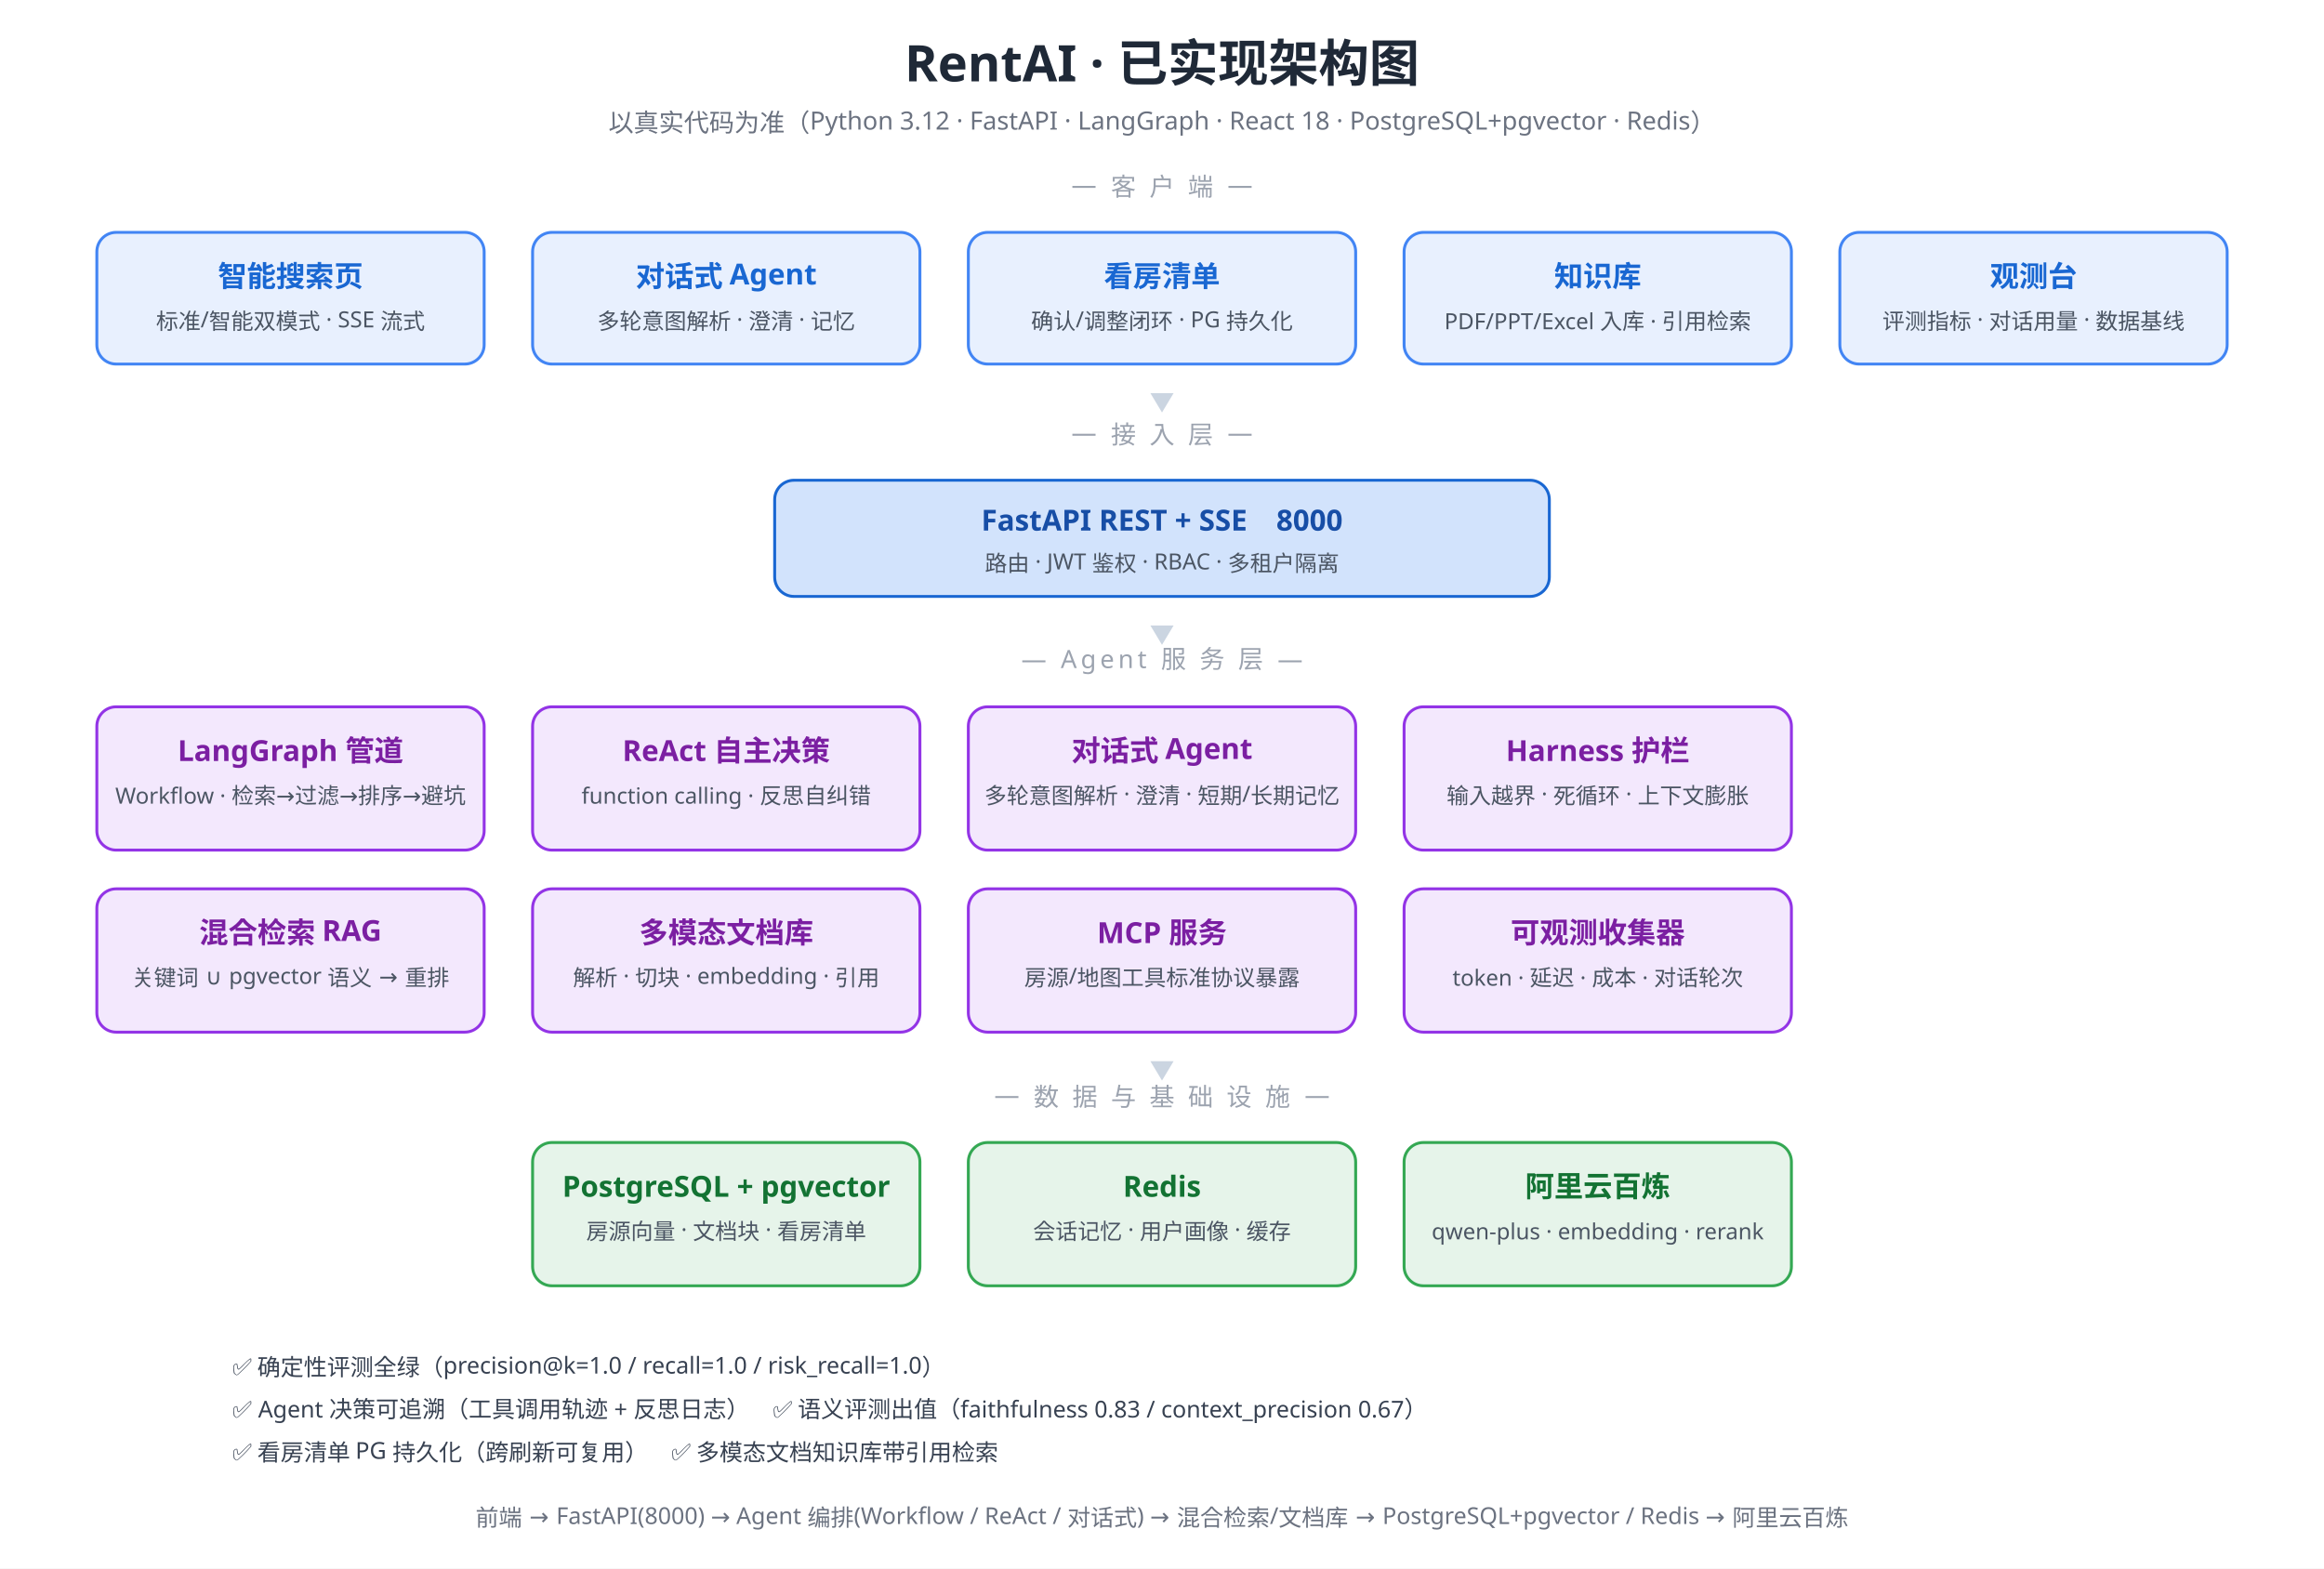
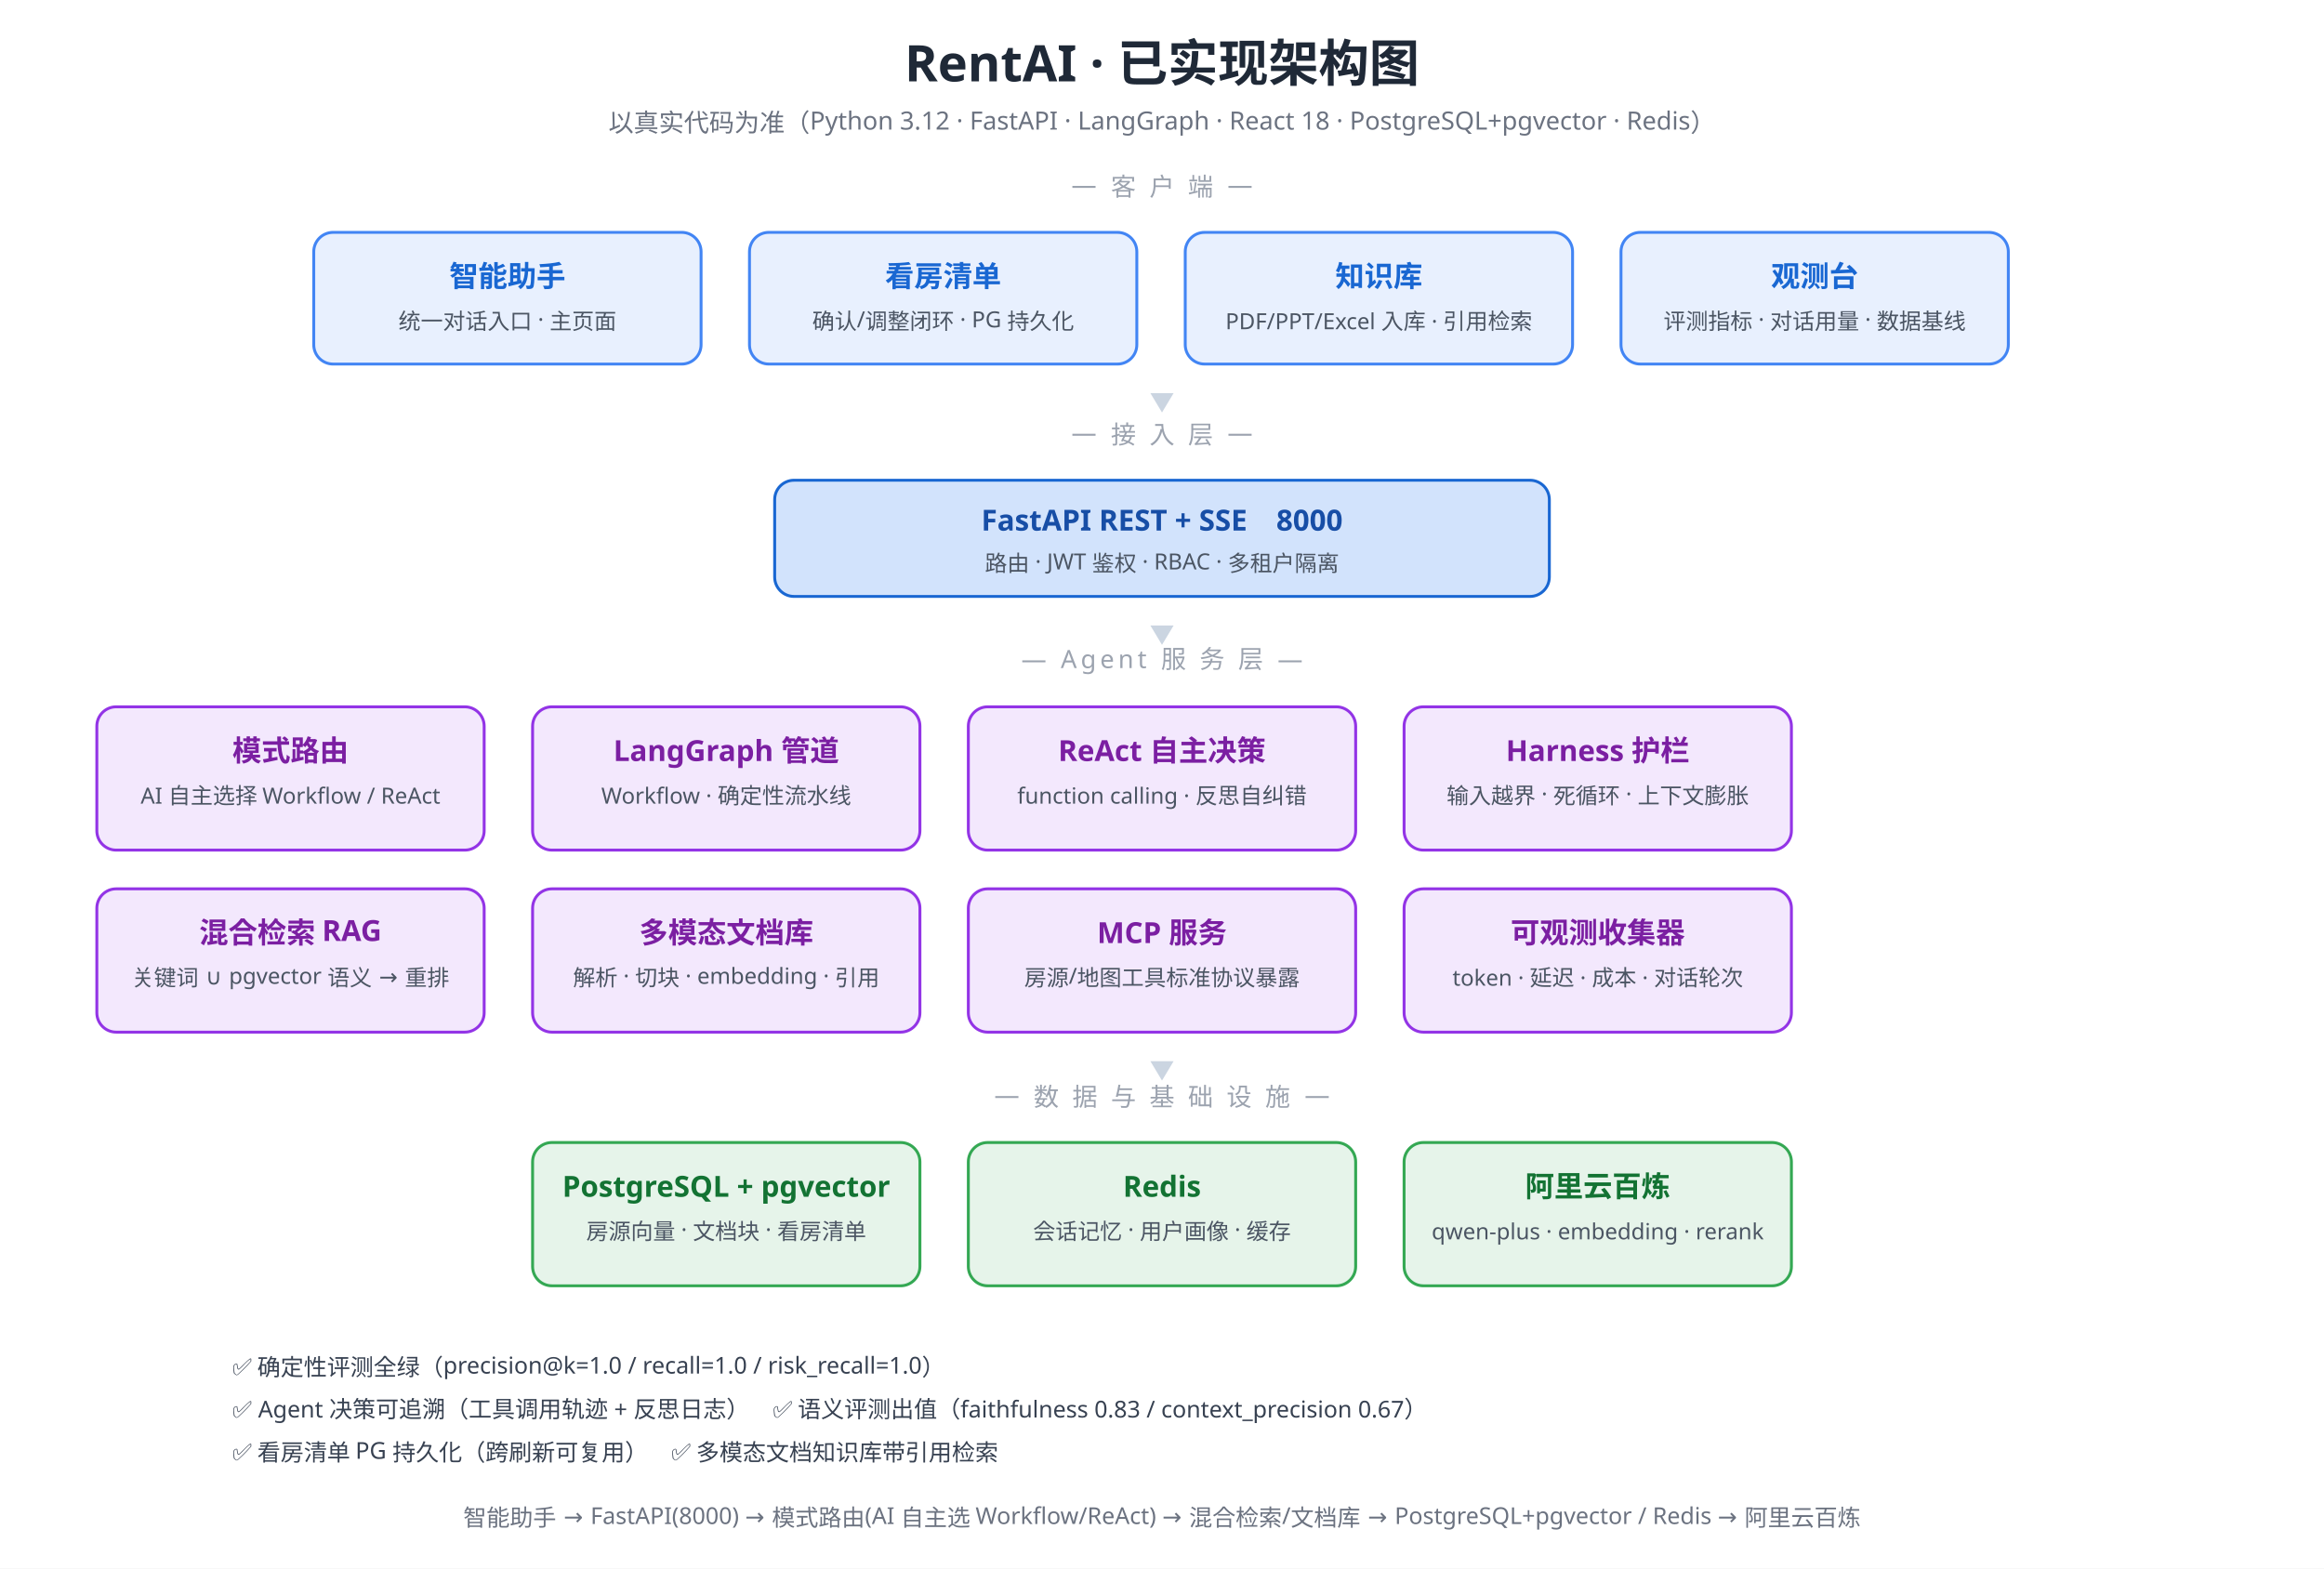
<svg xmlns="http://www.w3.org/2000/svg" viewBox="0 0 1200 810" width="100%" font-family="'PingFang SC','Microsoft YaHei',system-ui,sans-serif">
  <rect width="1200" height="810" fill="#ffffff" />
  <text x="600" y="42" text-anchor="middle" font-size="26" font-weight="bold" fill="#1f2937">RentAI · 已实现架构图</text>
  <text x="600" y="68" text-anchor="middle" font-size="13" fill="#6b7280">以真实代码为准（Python 3.12 · FastAPI · LangGraph · React 18 · PostgreSQL+pgvector · Redis）</text>
  <g font-size="13" fill="#9ca3af" letter-spacing="2">
    <text x="600" y="100" text-anchor="middle">— 客 户 端 —</text>
    <text x="600" y="228" text-anchor="middle">— 接 入 层 —</text>
    <text x="600" y="345" text-anchor="middle">— Agent 服 务 层 —</text>
    <text x="600" y="570" text-anchor="middle">— 数 据 与 基 础 设 施 —</text>
  </g>
  <g fill="#cbd5e1">
    <polygon points="594,203 606,203 600,213" />
    <polygon points="594,323 606,323 600,333" />
    <polygon points="594,548 606,548 600,558" />
  </g>
  <g>
-     <rect x="50" y="120" width="200" height="68" rx="10" fill="#e8f0fe" stroke="#4285f4" stroke-width="1.5" />
-     <rect x="275" y="120" width="200" height="68" rx="10" fill="#e8f0fe" stroke="#4285f4" stroke-width="1.5" />
-     <rect x="500" y="120" width="200" height="68" rx="10" fill="#e8f0fe" stroke="#4285f4" stroke-width="1.5" />
-     <rect x="725" y="120" width="200" height="68" rx="10" fill="#e8f0fe" stroke="#4285f4" stroke-width="1.5" />
-     <rect x="950" y="120" width="200" height="68" rx="10" fill="#e8f0fe" stroke="#4285f4" stroke-width="1.5" />
-     <text x="150" y="148" text-anchor="middle" font-size="15" font-weight="bold" fill="#1967d2">智能搜索页</text>
-     <text x="150" y="170" text-anchor="middle" font-size="11.5" fill="#4b5563">标准/智能双模式 · SSE 流式</text>
-     <text x="375" y="148" text-anchor="middle" font-size="15" font-weight="bold" fill="#1967d2">对话式 Agent</text>
-     <text x="375" y="170" text-anchor="middle" font-size="11.5" fill="#4b5563">多轮意图解析 · 澄清 · 记忆</text>
-     <text x="600" y="148" text-anchor="middle" font-size="15" font-weight="bold" fill="#1967d2">看房清单</text>
-     <text x="600" y="170" text-anchor="middle" font-size="11.5" fill="#4b5563">确认/调整闭环 · PG 持久化</text>
-     <text x="825" y="148" text-anchor="middle" font-size="15" font-weight="bold" fill="#1967d2">知识库</text>
-     <text x="825" y="170" text-anchor="middle" font-size="11.5" fill="#4b5563">PDF/PPT/Excel 入库 · 引用检索</text>
-     <text x="1050" y="148" text-anchor="middle" font-size="15" font-weight="bold" fill="#1967d2">观测台</text>
-     <text x="1050" y="170" text-anchor="middle" font-size="11.5" fill="#4b5563">评测指标 · 对话用量 · 数据基线</text>
+     <rect x="162" y="120" width="200" height="68" rx="10" fill="#e8f0fe" stroke="#4285f4" stroke-width="1.5" />
+     <rect x="387" y="120" width="200" height="68" rx="10" fill="#e8f0fe" stroke="#4285f4" stroke-width="1.5" />
+     <rect x="612" y="120" width="200" height="68" rx="10" fill="#e8f0fe" stroke="#4285f4" stroke-width="1.5" />
+     <rect x="837" y="120" width="200" height="68" rx="10" fill="#e8f0fe" stroke="#4285f4" stroke-width="1.5" />
+     <text x="262" y="148" text-anchor="middle" font-size="15" font-weight="bold" fill="#1967d2">智能助手</text>
+     <text x="262" y="170" text-anchor="middle" font-size="11.5" fill="#4b5563">统一对话入口 · 主页面</text>
+     <text x="487" y="148" text-anchor="middle" font-size="15" font-weight="bold" fill="#1967d2">看房清单</text>
+     <text x="487" y="170" text-anchor="middle" font-size="11.5" fill="#4b5563">确认/调整闭环 · PG 持久化</text>
+     <text x="712" y="148" text-anchor="middle" font-size="15" font-weight="bold" fill="#1967d2">知识库</text>
+     <text x="712" y="170" text-anchor="middle" font-size="11.5" fill="#4b5563">PDF/PPT/Excel 入库 · 引用检索</text>
+     <text x="937" y="148" text-anchor="middle" font-size="15" font-weight="bold" fill="#1967d2">观测台</text>
+     <text x="937" y="170" text-anchor="middle" font-size="11.5" fill="#4b5563">评测指标 · 对话用量 · 数据基线</text>
  </g>
  <g>
    <rect x="400" y="248" width="400" height="60" rx="10" fill="#d2e3fc" stroke="#1967d2" stroke-width="1.5" />
    <text x="600" y="274" text-anchor="middle" font-size="15" font-weight="bold" fill="#174ea6">FastAPI REST + SSE　8000</text>
    <text x="600" y="295" text-anchor="middle" font-size="11.5" fill="#4b5563">路由 · JWT 鉴权 · RBAC · 多租户隔离</text>
  </g>
  <g>
    <rect x="50" y="365" width="200" height="74" rx="10" fill="#f3e8fd" stroke="#9334e6" stroke-width="1.5" />
    <rect x="275" y="365" width="200" height="74" rx="10" fill="#f3e8fd" stroke="#9334e6" stroke-width="1.5" />
    <rect x="500" y="365" width="200" height="74" rx="10" fill="#f3e8fd" stroke="#9334e6" stroke-width="1.5" />
    <rect x="725" y="365" width="200" height="74" rx="10" fill="#f3e8fd" stroke="#9334e6" stroke-width="1.5" />
-     <text x="150" y="393" text-anchor="middle" font-size="15" font-weight="bold" fill="#7b1fa2">LangGraph 管道</text>
-     <text x="150" y="415" text-anchor="middle" font-size="11.5" fill="#4b5563">Workflow · 检索→过滤→排序→避坑</text>
-     <text x="375" y="393" text-anchor="middle" font-size="15" font-weight="bold" fill="#7b1fa2">ReAct 自主决策</text>
-     <text x="375" y="415" text-anchor="middle" font-size="11.5" fill="#4b5563">function calling · 反思自纠错</text>
-     <text x="600" y="393" text-anchor="middle" font-size="15" font-weight="bold" fill="#7b1fa2">对话式 Agent</text>
-     <text x="600" y="415" text-anchor="middle" font-size="11.5" fill="#4b5563">多轮意图解析 · 澄清 · 短期/长期记忆</text>
+     <text x="150" y="393" text-anchor="middle" font-size="15" font-weight="bold" fill="#7b1fa2">模式路由</text>
+     <text x="150" y="415" text-anchor="middle" font-size="11.5" fill="#4b5563">AI 自主选择 Workflow / ReAct</text>
+     <text x="375" y="393" text-anchor="middle" font-size="15" font-weight="bold" fill="#7b1fa2">LangGraph 管道</text>
+     <text x="375" y="415" text-anchor="middle" font-size="11.5" fill="#4b5563">Workflow · 确定性流水线</text>
+     <text x="600" y="393" text-anchor="middle" font-size="15" font-weight="bold" fill="#7b1fa2">ReAct 自主决策</text>
+     <text x="600" y="415" text-anchor="middle" font-size="11.5" fill="#4b5563">function calling · 反思自纠错</text>
    <text x="825" y="393" text-anchor="middle" font-size="15" font-weight="bold" fill="#7b1fa2">Harness 护栏</text>
    <text x="825" y="415" text-anchor="middle" font-size="11.5" fill="#4b5563">输入越界 · 死循环 · 上下文膨胀</text>
    <rect x="50" y="459" width="200" height="74" rx="10" fill="#f3e8fd" stroke="#9334e6" stroke-width="1.5" />
    <rect x="275" y="459" width="200" height="74" rx="10" fill="#f3e8fd" stroke="#9334e6" stroke-width="1.5" />
    <rect x="500" y="459" width="200" height="74" rx="10" fill="#f3e8fd" stroke="#9334e6" stroke-width="1.5" />
    <rect x="725" y="459" width="200" height="74" rx="10" fill="#f3e8fd" stroke="#9334e6" stroke-width="1.5" />
    <text x="150" y="487" text-anchor="middle" font-size="15" font-weight="bold" fill="#7b1fa2">混合检索 RAG</text>
    <text x="150" y="509" text-anchor="middle" font-size="11.5" fill="#4b5563">关键词 ∪ pgvector 语义 → 重排</text>
    <text x="375" y="487" text-anchor="middle" font-size="15" font-weight="bold" fill="#7b1fa2">多模态文档库</text>
    <text x="375" y="509" text-anchor="middle" font-size="11.5" fill="#4b5563">解析 · 切块 · embedding · 引用</text>
    <text x="600" y="487" text-anchor="middle" font-size="15" font-weight="bold" fill="#7b1fa2">MCP 服务</text>
    <text x="600" y="509" text-anchor="middle" font-size="11.5" fill="#4b5563">房源/地图工具标准协议暴露</text>
    <text x="825" y="487" text-anchor="middle" font-size="15" font-weight="bold" fill="#7b1fa2">可观测收集器</text>
    <text x="825" y="509" text-anchor="middle" font-size="11.5" fill="#4b5563">token · 延迟 · 成本 · 对话轮次</text>
  </g>
  <g>
    <rect x="275" y="590" width="200" height="74" rx="10" fill="#e6f4ea" stroke="#34a853" stroke-width="1.5" />
    <rect x="500" y="590" width="200" height="74" rx="10" fill="#e6f4ea" stroke="#34a853" stroke-width="1.5" />
    <rect x="725" y="590" width="200" height="74" rx="10" fill="#e6f4ea" stroke="#34a853" stroke-width="1.5" />
    <text x="375" y="618" text-anchor="middle" font-size="15" font-weight="bold" fill="#137333">PostgreSQL + pgvector</text>
    <text x="375" y="640" text-anchor="middle" font-size="11.5" fill="#4b5563">房源向量 · 文档块 · 看房清单</text>
    <text x="600" y="618" text-anchor="middle" font-size="15" font-weight="bold" fill="#137333">Redis</text>
    <text x="600" y="640" text-anchor="middle" font-size="11.5" fill="#4b5563">会话记忆 · 用户画像 · 缓存</text>
    <text x="825" y="618" text-anchor="middle" font-size="15" font-weight="bold" fill="#137333">阿里云百炼</text>
    <text x="825" y="640" text-anchor="middle" font-size="11.5" fill="#4b5563">qwen-plus · embedding · rerank</text>
  </g>
  <g font-size="12" fill="#374151">
    <text x="120" y="710">✅ 确定性评测全绿（precision@k=1.0 / recall=1.0 / risk_recall=1.0）</text>
    <text x="120" y="732">✅ Agent 决策可追溯（工具调用轨迹 + 反思日志）　✅ 语义评测出值（faithfulness 0.83 / context_precision 0.67）</text>
    <text x="120" y="754">✅ 看房清单 PG 持久化（跨刷新可复用）　✅ 多模态文档知识库带引用检索</text>
  </g>
-   <text x="600" y="788" text-anchor="middle" font-size="12" fill="#6b7280">前端 → FastAPI(8000) → Agent 编排(Workflow / ReAct / 对话式) → 混合检索/文档库 → PostgreSQL+pgvector / Redis → 阿里云百炼</text>
+   <text x="600" y="788" text-anchor="middle" font-size="12" fill="#6b7280">智能助手 → FastAPI(8000) → 模式路由(AI 自主选 Workflow/ReAct) → 混合检索/文档库 → PostgreSQL+pgvector / Redis → 阿里云百炼</text>
</svg>
